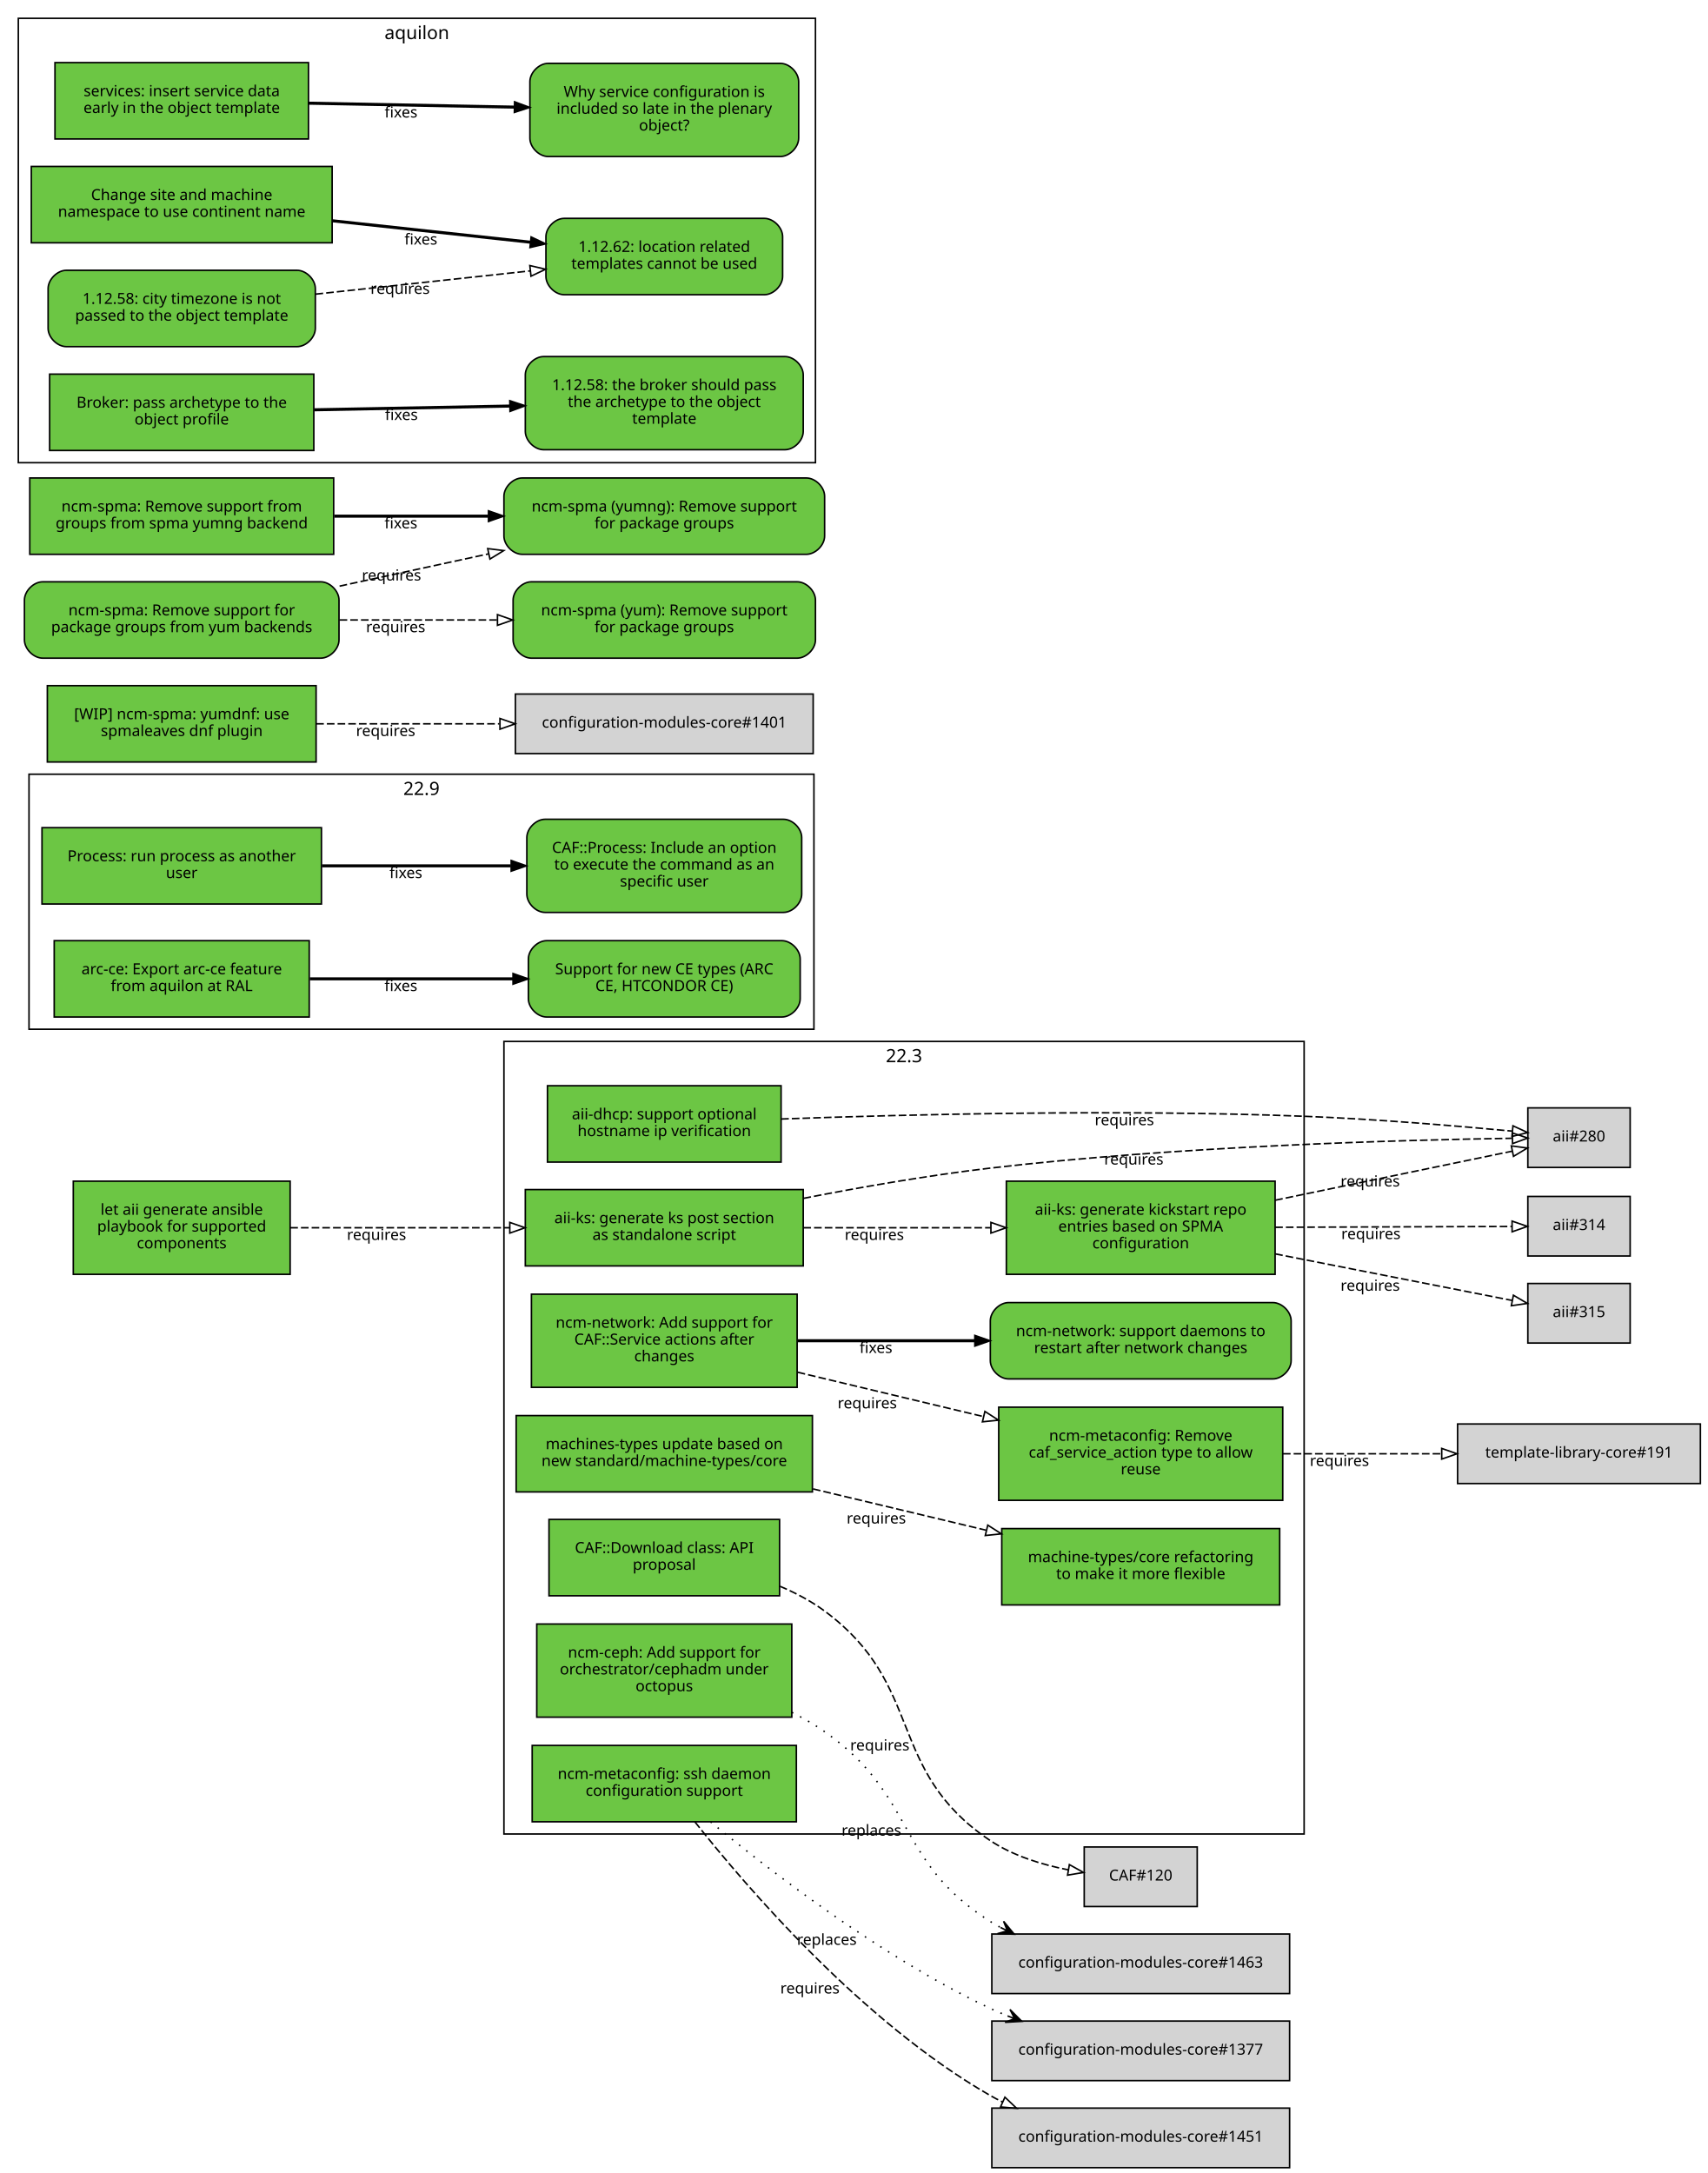
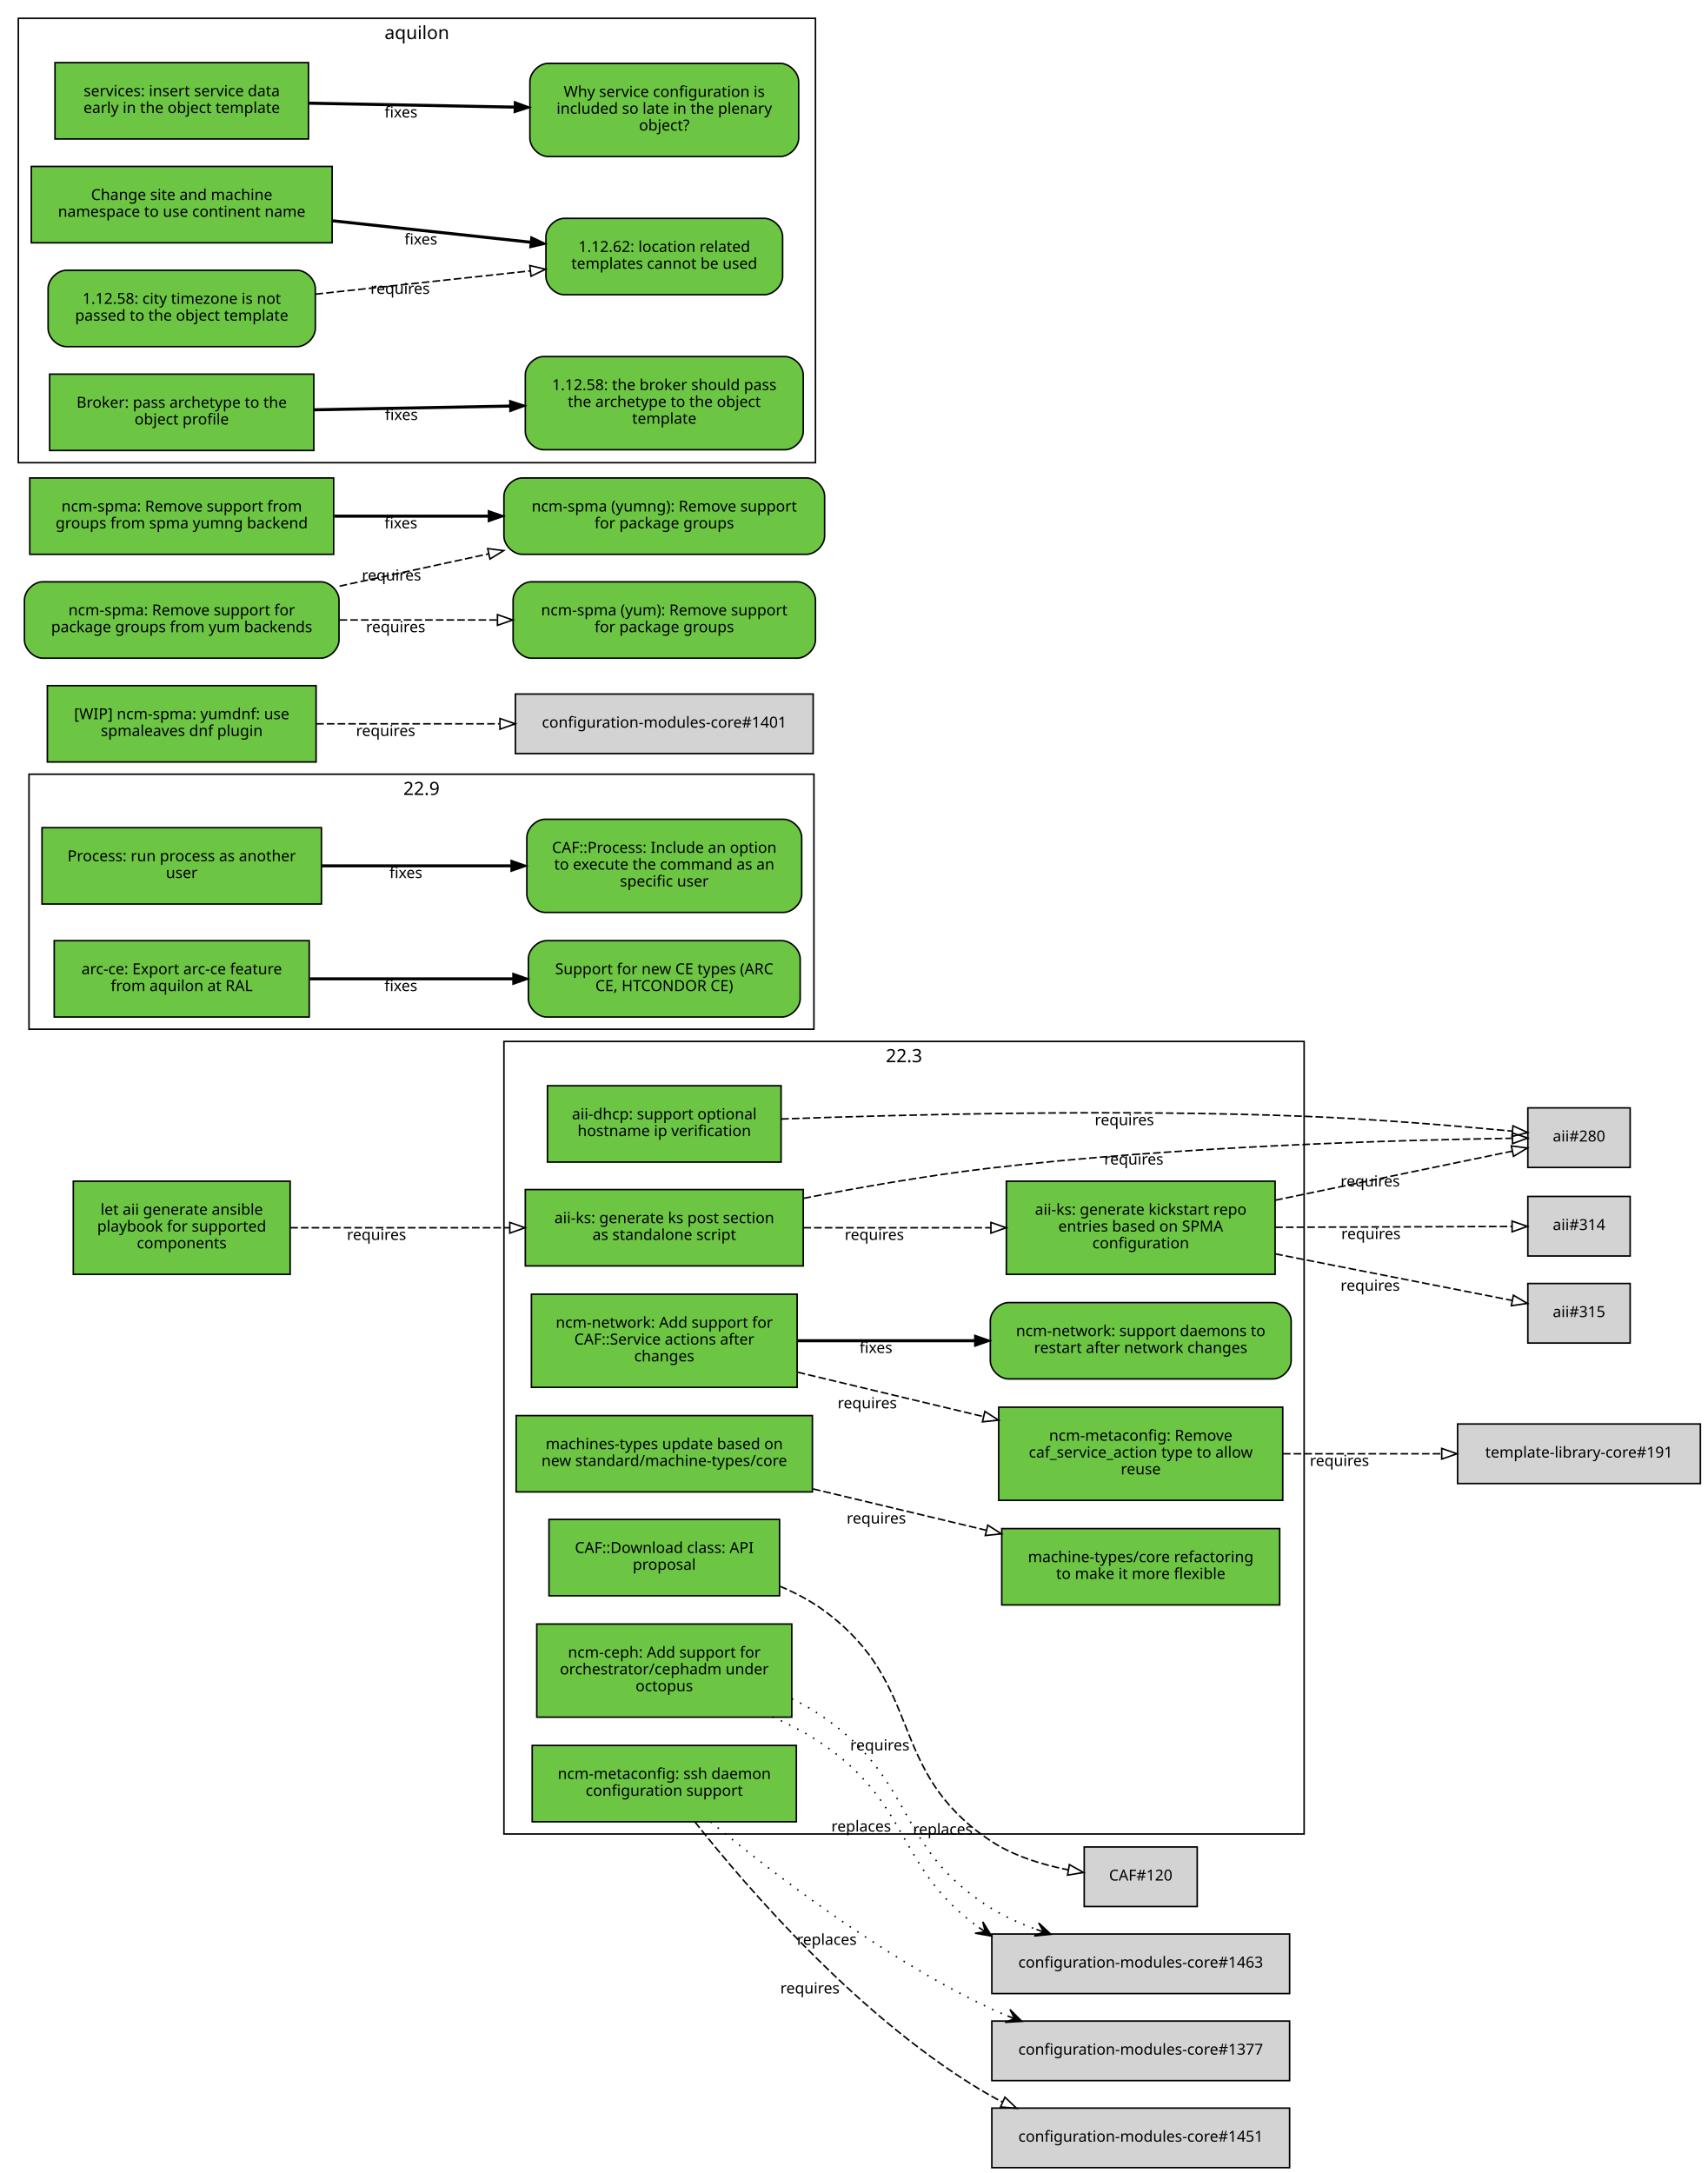
<svg xmlns="http://www.w3.org/2000/svg" xmlns:xlink="http://www.w3.org/1999/xlink" width="1118pt" height="1423pt" viewBox="0.00 0.00 1118.00 1423.00">
  <g id="graph0" class="graph" transform="scale(1 1) rotate(0) translate(4 1419)">
    <polygon fill="white" stroke="white" points="-4,5 -4,-1419 1115,-1419 1115,5 -4,5" />
    <g id="clust4" class="cluster">
      <polygon fill="none" stroke="black" points="8,-1116 8,-1407 530,-1407 530,-1116 8,-1116" />
      <text text-anchor="middle" x="269" y="-1393.4" font-family="Sans" font-size="12.00">aquilon</text>
    </g>
    <g id="clust2" class="cluster">
      <polygon fill="none" stroke="black" points="15,-745 15,-912 529,-912 529,-745 15,-745" />
      <text text-anchor="middle" x="272" y="-898.4" font-family="Sans" font-size="12.00">22.9</text>
    </g>
    <g id="clust1" class="cluster">
      <polygon fill="none" stroke="black" points="326,-218 326,-737 850,-737 850,-218 326,-218" />
      <text text-anchor="middle" x="588" y="-723.4" font-family="Sans" font-size="12.00">22.3</text>
    </g>
    <g id="node1" class="node">
      <g id="a_node1">
        <a xlink:href="https://github.com/quattor/aii/pull/328" xlink:title="aii#328 (pull-request)" target="_parent">
          <polygon fill="#6cc644" stroke="black" points="522,-640 340,-640 340,-590 522,-590 522,-640" />
          <text text-anchor="middle" x="431" y="-618" font-family="Sans" font-size="10.00">aii-ks: generate ks post section</text>
          <text text-anchor="middle" x="431" y="-607" font-family="Sans" font-size="10.00">as standalone script</text>
        </a>
      </g>
    </g>
    <g id="node2" class="node">
      <polygon fill="lightgrey" stroke="black" points="1063.5,-693.5 996.5,-693.5 996.5,-654.5 1063.5,-654.5 1063.5,-693.5" />
      <text text-anchor="middle" x="1030" y="-671.5" font-family="Sans" font-size="10.00">aii#280</text>
    </g>
    <g id="edge1" class="edge">
      <path fill="none" stroke="black" stroke-dasharray="5,2" d="M522.133,-634.255C559.652,-641.572 603.766,-649.274 644,-654 767.61,-668.518 914.782,-672.497 986.065,-673.588" />
      <polygon fill="none" stroke="black" points="986.382,-677.093 996.43,-673.734 986.48,-670.094 986.382,-677.093" />
      <text text-anchor="middle" x="738.473" y="-656.396" font-family="Sans" font-size="10.00">requires</text>
    </g>
    <g id="node3" class="node">
      <g id="a_node3">
        <a xlink:href="https://github.com/quattor/aii/pull/316" xlink:title="aii#316 (pull-request)" target="_parent">
          <polygon fill="#6cc644" stroke="black" points="831,-645.5 655,-645.5 655,-584.5 831,-584.5 831,-645.5" />
          <text text-anchor="middle" x="743" y="-623.5" font-family="Sans" font-size="10.00">aii-ks: generate kickstart repo</text>
          <text text-anchor="middle" x="743" y="-612.5" font-family="Sans" font-size="10.00">entries based on SPMA</text>
          <text text-anchor="middle" x="743" y="-601.5" font-family="Sans" font-size="10.00">configuration</text>
        </a>
      </g>
    </g>
    <g id="edge2" class="edge">
      <path fill="none" stroke="black" stroke-dasharray="5,2" d="M522.081,-615C560.563,-615 605.56,-615 644.792,-615" />
      <polygon fill="none" stroke="black" points="644.899,-618.5 654.899,-615 644.899,-611.5 644.899,-618.5" />
      <text text-anchor="middle" x="568.561" y="-607" font-family="Sans" font-size="10.00">requires</text>
    </g>
    <g id="edge3" class="edge">
      <path fill="none" stroke="black" stroke-dasharray="5,2" d="M831.058,-633.023C882.518,-643.676 945.406,-656.695 986.29,-665.158" />
      <polygon fill="none" stroke="black" points="985.688,-668.608 996.19,-667.208 987.107,-661.753 985.688,-668.608" />
      <text text-anchor="middle" x="893.279" y="-642.044" font-family="Sans" font-size="10.00">requires</text>
    </g>
    <g id="node4" class="node">
      <polygon fill="lightgrey" stroke="black" points="1063.5,-635.5 996.5,-635.5 996.5,-596.5 1063.5,-596.5 1063.5,-635.5" />
      <text text-anchor="middle" x="1030" y="-613.5" font-family="Sans" font-size="10.00">aii#314</text>
    </g>
    <g id="edge4" class="edge">
      <path fill="none" stroke="black" stroke-dasharray="5,2" d="M831.058,-615.305C882.409,-615.486 945.14,-615.706 986.03,-615.849" />
      <polygon fill="none" stroke="black" points="986.177,-619.35 996.19,-615.885 986.202,-612.35 986.177,-619.35" />
      <text text-anchor="middle" x="893.741" y="-607.596" font-family="Sans" font-size="10.00">requires</text>
    </g>
    <g id="node5" class="node">
      <polygon fill="lightgrey" stroke="black" points="1063.5,-578.5 996.5,-578.5 996.5,-539.5 1063.5,-539.5 1063.5,-578.5" />
      <text text-anchor="middle" x="1030" y="-556.5" font-family="Sans" font-size="10.00">aii#315</text>
    </g>
    <g id="edge5" class="edge">
      <path fill="none" stroke="black" stroke-dasharray="5,2" d="M831.058,-597.894C882.518,-587.782 945.406,-575.425 986.29,-567.392" />
      <polygon fill="none" stroke="black" points="987.052,-570.809 996.19,-565.447 985.702,-563.941 987.052,-570.809" />
      <text text-anchor="middle" x="893.279" y="-573.738" font-family="Sans" font-size="10.00">requires</text>
    </g>
    <g id="node6" class="node">
      <g id="a_node6">
        <a xlink:href="https://github.com/quattor/aii/pull/299" xlink:title="aii#299 (pull-request)" target="_parent">
          <polygon fill="#6cc644" stroke="black" points="507.5,-708 354.5,-708 354.5,-658 507.5,-658 507.5,-708" />
          <text text-anchor="middle" x="431" y="-686" font-family="Sans" font-size="10.00">aii-dhcp: support optional</text>
          <text text-anchor="middle" x="431" y="-675" font-family="Sans" font-size="10.00">hostname ip verification</text>
        </a>
      </g>
    </g>
    <g id="edge6" class="edge">
      <path fill="none" stroke="black" stroke-dasharray="5,2" d="M507.544,-686.217C591.286,-689.245 730.343,-692.672 850,-688 896.634,-686.179 949.947,-681.699 986.175,-678.294" />
      <polygon fill="none" stroke="black" points="986.759,-681.754 996.382,-677.32 986.094,-674.786 986.759,-681.754" />
      <text text-anchor="middle" x="732.307" y="-682.165" font-family="Sans" font-size="10.00">requires</text>
    </g>
    <g id="node7" class="node">
      <g id="a_node7">
        <a xlink:href="https://github.com/quattor/aii/pull/331" xlink:title="aii#331 (pull-request)" target="_parent">
          <polygon fill="#6cc644" stroke="black" points="186,-645.5 44,-645.5 44,-584.5 186,-584.5 186,-645.5" />
          <text text-anchor="middle" x="115" y="-623.5" font-family="Sans" font-size="10.00">let aii generate ansible</text>
          <text text-anchor="middle" x="115" y="-612.5" font-family="Sans" font-size="10.00">playbook for supported</text>
          <text text-anchor="middle" x="115" y="-601.5" font-family="Sans" font-size="10.00">components</text>
        </a>
      </g>
    </g>
    <g id="edge7" class="edge">
      <path fill="none" stroke="black" stroke-dasharray="5,2" d="M186.077,-615C228.343,-615 282.883,-615 329.668,-615" />
      <polygon fill="none" stroke="black" points="329.834,-618.5 339.834,-615 329.834,-611.5 329.834,-618.5" />
      <text text-anchor="middle" x="242.574" y="-607" font-family="Sans" font-size="10.00">requires</text>
    </g>
    <g id="node8" class="node">
      <g id="a_node8">
        <a xlink:href="https://github.com/quattor/CAF/pull/257" xlink:title="CAF#257 (pull-request)" target="_parent">
          <polygon fill="#6cc644" stroke="black" points="206.5,-877 23.5,-877 23.5,-827 206.5,-827 206.5,-877" />
          <text text-anchor="middle" x="115" y="-855" font-family="Sans" font-size="10.00">Process: run process as another</text>
          <text text-anchor="middle" x="115" y="-844" font-family="Sans" font-size="10.00">user</text>
        </a>
      </g>
    </g>
    <g id="node9" class="node">
      <g id="a_node9">
        <a xlink:href="https://github.com/quattor/CAF/issues/253" xlink:title="CAF#253 (issue)" target="_parent">
          <path fill="#6cc644" stroke="black" d="M509,-882.5C509,-882.5 353,-882.5 353,-882.5 347,-882.5 341,-876.5 341,-870.5 341,-870.5 341,-833.5 341,-833.5 341,-827.5 347,-821.5 353,-821.5 353,-821.5 509,-821.5 509,-821.5 515,-821.5 521,-827.5 521,-833.5 521,-833.5 521,-870.5 521,-870.5 521,-876.5 515,-882.5 509,-882.5" />
          <text text-anchor="middle" x="431" y="-860.5" font-family="Sans" font-size="10.00">CAF::Process: Include an option</text>
          <text text-anchor="middle" x="431" y="-849.5" font-family="Sans" font-size="10.00">to execute the command as an</text>
          <text text-anchor="middle" x="431" y="-838.5" font-family="Sans" font-size="10.00">specific user</text>
        </a>
      </g>
    </g>
    <g id="edge8" class="edge">
      <path fill="none" stroke="black" stroke-width="2" d="M206.822,-852C245.561,-852 290.88,-852 330.522,-852" />
      <polygon fill="black" stroke="black" points="330.737,-855.5 340.737,-852 330.737,-848.5 330.737,-855.5" />
      <text text-anchor="middle" x="261.782" y="-844" font-family="Sans" font-size="10.00">fixes</text>
    </g>
    <g id="node10" class="node">
      <g id="a_node10">
        <a xlink:href="https://github.com/quattor/CAF/pull/110" xlink:title="CAF#110 (pull-request)" target="_parent">
          <polygon fill="#6cc644" stroke="black" points="506.5,-424 355.5,-424 355.5,-374 506.5,-374 506.5,-424" />
          <text text-anchor="middle" x="431" y="-402" font-family="Sans" font-size="10.00">CAF::Download class: API</text>
          <text text-anchor="middle" x="431" y="-391" font-family="Sans" font-size="10.00">proposal</text>
        </a>
      </g>
    </g>
    <g id="node11" class="node">
      <polygon fill="lightgrey" stroke="black" points="780,-209.5 706,-209.5 706,-170.5 780,-170.5 780,-209.5" />
      <text text-anchor="middle" x="743" y="-187.5" font-family="Sans" font-size="10.00">CAF#120</text>
    </g>
    <g id="edge9" class="edge">
      <path fill="none" stroke="black" stroke-dasharray="5,2" d="M506.719,-380.235C517.084,-375.852 527.186,-370.504 536,-364 602.102,-315.225 575.898,-259.941 644,-214 659.174,-203.764 678.288,-197.885 695.597,-194.513" />
      <polygon fill="none" stroke="black" points="696.275,-197.948 705.537,-192.802 695.088,-191.049 696.275,-197.948" />
      <text text-anchor="middle" x="572.151" y="-272.731" font-family="Sans" font-size="10.00">requires</text>
    </g>
    <g id="node12" class="node">
      <g id="a_node12">
        <a xlink:href="https://github.com/quattor/configuration-modules-core/pull/1490" xlink:title="configuration-modules-core#1490 (pull-request)" target="_parent">
          <polygon fill="#6cc644" stroke="black" points="514.5,-355.5 347.5,-355.5 347.5,-294.5 514.5,-294.5 514.5,-355.5" />
          <text text-anchor="middle" x="431" y="-333.5" font-family="Sans" font-size="10.00">ncm-ceph: Add support for</text>
          <text text-anchor="middle" x="431" y="-322.5" font-family="Sans" font-size="10.00">orchestrator/cephadm under</text>
          <text text-anchor="middle" x="431" y="-311.5" font-family="Sans" font-size="10.00">octopus</text>
        </a>
      </g>
    </g>
    <g id="node13" class="node">
      <polygon fill="lightgrey" stroke="black" points="840.5,-152.5 645.5,-152.5 645.5,-113.5 840.5,-113.5 840.5,-152.5" />
      <text text-anchor="middle" x="743" y="-130.5" font-family="Sans" font-size="10.00">configuration-modules-core#1463</text>
    </g>
    <g id="edge10" class="edge">
-       <path fill="none" stroke="black" stroke-dasharray="1,5" d="M514.567,-297.644C522.072,-293.866 529.344,-289.659 536,-285 595.873,-243.09 582.324,-200.209 644,-161 646.301,-159.537 648.679,-158.15 651.118,-156.833" />
-       <polygon fill="black" stroke="black" points="660.181,-152.368 653.199,-160.824 655.696,-154.577 651.21,-156.787 651.21,-156.787 651.21,-156.787 655.696,-154.577 649.222,-152.75 660.181,-152.368 660.181,-152.368" />
-       <text text-anchor="middle" x="566.663" y="-216.923" font-family="Sans" font-size="10.00">replaces</text>
+       <path fill="none" stroke="black" stroke-dasharray="1,5" d="M501.815,-294.737C513.743,-289.433 525.619,-283.266 536,-276 593.066,-236.054 583.433,-195.227 636.979,-156.805" />
+       <polygon fill="black" stroke="black" points="645.353,-151.154 639.581,-160.478 641.208,-153.951 637.063,-156.748 637.063,-156.748 637.063,-156.748 641.208,-153.951 634.546,-153.018 645.353,-151.154 645.353,-151.154" />
+       <text text-anchor="middle" x="559.948" y="-219.57" font-family="Sans" font-size="10.00">replaces</text>
+     </g>
+     <g id="edge11" class="edge">
+       <path fill="none" stroke="black" stroke-dasharray="1,5" d="M514.567,-306.604C522.072,-302.866 529.344,-298.659 536,-294 595.873,-252.09 582.324,-209.209 644,-170 653.261,-164.113 663.785,-159.435 674.419,-155.598" />
+       <polygon fill="black" stroke="black" points="684.181,-152.3 676.148,-159.763 679.444,-153.9 674.707,-155.5 674.707,-155.5 674.707,-155.5 679.444,-153.9 673.267,-151.237 684.181,-152.3 684.181,-152.3" />
+       <text text-anchor="middle" x="613.385" y="-217.617" font-family="Sans" font-size="10.00">replaces</text>
    </g>
    <g id="node14" class="node">
      <g id="a_node14">
        <a xlink:href="https://github.com/quattor/configuration-modules-core/pull/1452" xlink:title="configuration-modules-core#1452 (pull-request)" target="_parent">
          <polygon fill="#6cc644" stroke="black" points="517.5,-276 344.5,-276 344.5,-226 517.5,-226 517.5,-276" />
          <text text-anchor="middle" x="431" y="-254" font-family="Sans" font-size="10.00">ncm-metaconfig: ssh daemon</text>
          <text text-anchor="middle" x="431" y="-243" font-family="Sans" font-size="10.00">configuration support</text>
        </a>
      </g>
    </g>
    <g id="node15" class="node">
      <polygon fill="lightgrey" stroke="black" points="840.5,-95.5 645.5,-95.5 645.5,-56.5 840.5,-56.5 840.5,-95.5" />
      <text text-anchor="middle" x="743" y="-73.5" font-family="Sans" font-size="10.00">configuration-modules-core#1377</text>
    </g>
-     <g id="edge11" class="edge">
+     <g id="edge12" class="edge">
      <path fill="none" stroke="black" stroke-dasharray="1,5" d="M461.302,-225.961C500.523,-193.6 573.366,-137.451 644,-104 647.778,-102.211 651.694,-100.513 655.689,-98.906" />
      <polygon fill="black" stroke="black" points="665.129,-95.318 657.38,-103.077 660.455,-97.094 655.781,-98.871 655.781,-98.871 655.781,-98.871 660.455,-97.094 654.182,-94.665 665.129,-95.318 665.129,-95.318" />
      <text text-anchor="middle" x="537.444" y="-145.408" font-family="Sans" font-size="10.00">replaces</text>
    </g>
    <g id="node16" class="node">
      <polygon fill="lightgrey" stroke="black" points="840.5,-38.5 645.5,-38.5 645.5,0.5 840.5,0.5 840.5,-38.5" />
      <text text-anchor="middle" x="743" y="-16.5" font-family="Sans" font-size="10.00">configuration-modules-core#1451</text>
    </g>
-     <g id="edge12" class="edge">
+     <g id="edge13" class="edge">
      <path fill="none" stroke="black" stroke-dasharray="5,2" d="M451.039,-225.948C485.052,-182.932 560.551,-95.028 644,-47 646.711,-45.44 649.516,-43.961 652.387,-42.561" />
      <polygon fill="none" stroke="black" points="654.069,-45.642 661.754,-38.349 651.198,-39.258 654.069,-45.642" />
      <text text-anchor="middle" x="526.394" y="-113.542" font-family="Sans" font-size="10.00">requires</text>
    </g>
    <g id="node17" class="node">
      <g id="a_node17">
        <a xlink:href="https://github.com/quattor/configuration-modules-core/pull/1336" xlink:title="configuration-modules-core#1336 (pull-request)" target="_parent">
          <polygon fill="#6cc644" stroke="black" points="518,-571.5 344,-571.5 344,-510.5 518,-510.5 518,-571.5" />
          <text text-anchor="middle" x="431" y="-549.5" font-family="Sans" font-size="10.00">ncm-network: Add support for</text>
          <text text-anchor="middle" x="431" y="-538.5" font-family="Sans" font-size="10.00">CAF::Service actions after</text>
          <text text-anchor="middle" x="431" y="-527.5" font-family="Sans" font-size="10.00">changes</text>
        </a>
      </g>
    </g>
    <g id="node18" class="node">
      <g id="a_node18">
        <a xlink:href="https://github.com/quattor/configuration-modules-core/pull/1335" xlink:title="configuration-modules-core#1335 (pull-request)" target="_parent">
          <polygon fill="#6cc644" stroke="black" points="836,-497.5 650,-497.5 650,-436.5 836,-436.5 836,-497.5" />
          <text text-anchor="middle" x="743" y="-475.5" font-family="Sans" font-size="10.00">ncm-metaconfig: Remove</text>
          <text text-anchor="middle" x="743" y="-464.5" font-family="Sans" font-size="10.00">caf_service_action type to allow</text>
          <text text-anchor="middle" x="743" y="-453.5" font-family="Sans" font-size="10.00">reuse</text>
        </a>
      </g>
    </g>
-     <g id="edge13" class="edge">
+     <g id="edge14" class="edge">
      <path fill="none" stroke="black" stroke-dasharray="5,2" d="M518.352,-520.387C556.091,-511.378 600.633,-500.746 639.992,-491.35" />
      <polygon fill="none" stroke="black" points="640.966,-494.716 649.88,-488.99 639.34,-487.908 640.966,-494.716" />
      <text text-anchor="middle" x="563.923" y="-496.734" font-family="Sans" font-size="10.00">requires</text>
    </g>
    <g id="node19" class="node">
      <g id="a_node19">
        <a xlink:href="https://github.com/quattor/configuration-modules-core/issues/1071" xlink:title="configuration-modules-core#1071 (issue)" target="_parent">
          <path fill="#6cc644" stroke="black" d="M829.5,-566C829.5,-566 656.5,-566 656.5,-566 650.5,-566 644.5,-560 644.5,-554 644.5,-554 644.5,-528 644.5,-528 644.5,-522 650.5,-516 656.5,-516 656.5,-516 829.5,-516 829.5,-516 835.5,-516 841.5,-522 841.5,-528 841.5,-528 841.5,-554 841.5,-554 841.5,-560 835.5,-566 829.5,-566" />
          <text text-anchor="middle" x="743" y="-544" font-family="Sans" font-size="10.00">ncm-network: support daemons to</text>
          <text text-anchor="middle" x="743" y="-533" font-family="Sans" font-size="10.00">restart after network changes</text>
        </a>
      </g>
    </g>
-     <g id="edge14" class="edge">
+     <g id="edge15" class="edge">
      <path fill="none" stroke="black" stroke-width="2" d="M518.352,-541C554.286,-541 596.389,-541 634.312,-541" />
      <polygon fill="black" stroke="black" points="634.371,-544.5 644.371,-541 634.371,-537.5 634.371,-544.5" />
      <text text-anchor="middle" x="569.612" y="-533" font-family="Sans" font-size="10.00">fixes</text>
    </g>
    <g id="node20" class="node">
      <polygon fill="lightgrey" stroke="black" points="1109.5,-486.5 950.5,-486.5 950.5,-447.5 1109.5,-447.5 1109.5,-486.5" />
      <text text-anchor="middle" x="1030" y="-464.5" font-family="Sans" font-size="10.00">template-library-core#191</text>
    </g>
-     <g id="edge15" class="edge">
+     <g id="edge16" class="edge">
      <path fill="none" stroke="black" stroke-dasharray="5,2" d="M836.138,-467C869.447,-467 906.968,-467 940.003,-467" />
      <polygon fill="none" stroke="black" points="940.101,-470.5 950.101,-467 940.101,-463.5 940.101,-470.5" />
      <text text-anchor="middle" x="873.142" y="-459" font-family="Sans" font-size="10.00">requires</text>
    </g>
    <g id="node21" class="node">
      <g id="a_node21">
        <a xlink:href="https://github.com/quattor/configuration-modules-core/pull/1507" xlink:title="configuration-modules-core#1507 (pull-request)" target="_parent">
          <polygon fill="#6cc644" stroke="black" points="203,-970 27,-970 27,-920 203,-920 203,-970" />
          <text text-anchor="middle" x="115" y="-948" font-family="Sans" font-size="10.00">[WIP] ncm-spma: yumdnf: use</text>
          <text text-anchor="middle" x="115" y="-937" font-family="Sans" font-size="10.00">spmaleaves dnf plugin</text>
        </a>
      </g>
    </g>
    <g id="node22" class="node">
      <polygon fill="lightgrey" stroke="black" points="528.5,-964.5 333.5,-964.5 333.5,-925.5 528.5,-925.5 528.5,-964.5" />
      <text text-anchor="middle" x="431" y="-942.5" font-family="Sans" font-size="10.00">configuration-modules-core#1401</text>
    </g>
-     <g id="edge16" class="edge">
+     <g id="edge17" class="edge">
      <path fill="none" stroke="black" stroke-dasharray="5,2" d="M203.05,-945C240.203,-945 283.927,-945 323.027,-945" />
      <polygon fill="none" stroke="black" points="323.391,-948.5 333.391,-945 323.391,-941.5 323.391,-948.5" />
      <text text-anchor="middle" x="248.549" y="-937" font-family="Sans" font-size="10.00">requires</text>
    </g>
    <g id="node23" class="node">
      <g id="a_node23">
        <a xlink:href="https://github.com/quattor/configuration-modules-core/pull/1148" xlink:title="configuration-modules-core#1148 (pull-request)" target="_parent">
          <polygon fill="#6cc644" stroke="black" points="214.5,-1106 15.5,-1106 15.5,-1056 214.5,-1056 214.5,-1106" />
          <text text-anchor="middle" x="115" y="-1084" font-family="Sans" font-size="10.00">ncm-spma: Remove support from</text>
          <text text-anchor="middle" x="115" y="-1073" font-family="Sans" font-size="10.00">groups from spma yumng backend</text>
        </a>
      </g>
    </g>
    <g id="node24" class="node">
      <g id="a_node24">
        <a xlink:href="https://github.com/quattor/configuration-modules-core/issues/952" xlink:title="configuration-modules-core#952 (issue)" target="_parent">
          <path fill="#6cc644" stroke="black" d="M524,-1106C524,-1106 338,-1106 338,-1106 332,-1106 326,-1100 326,-1094 326,-1094 326,-1068 326,-1068 326,-1062 332,-1056 338,-1056 338,-1056 524,-1056 524,-1056 530,-1056 536,-1062 536,-1068 536,-1068 536,-1094 536,-1094 536,-1100 530,-1106 524,-1106" />
          <text text-anchor="middle" x="431" y="-1084" font-family="Sans" font-size="10.00">ncm-spma (yumng): Remove support</text>
          <text text-anchor="middle" x="431" y="-1073" font-family="Sans" font-size="10.00">for package groups</text>
        </a>
      </g>
    </g>
-     <g id="edge17" class="edge">
+     <g id="edge18" class="edge">
      <path fill="none" stroke="black" stroke-width="2" d="M214.921,-1081C246.933,-1081 282.695,-1081 315.726,-1081" />
      <polygon fill="black" stroke="black" points="315.883,-1084.5 325.883,-1081 315.882,-1077.5 315.883,-1084.5" />
      <text text-anchor="middle" x="258.546" y="-1073" font-family="Sans" font-size="10.00">fixes</text>
    </g>
    <g id="node25" class="node">
      <g id="a_node25">
        <a xlink:href="https://github.com/quattor/configuration-modules-core/issues/950" xlink:title="configuration-modules-core#950 (issue)" target="_parent">
          <path fill="#6cc644" stroke="black" d="M206,-1038C206,-1038 24,-1038 24,-1038 18,-1038 12,-1032 12,-1026 12,-1026 12,-1000 12,-1000 12,-994 18,-988 24,-988 24,-988 206,-988 206,-988 212,-988 218,-994 218,-1000 218,-1000 218,-1026 218,-1026 218,-1032 212,-1038 206,-1038" />
          <text text-anchor="middle" x="115" y="-1016" font-family="Sans" font-size="10.00">ncm-spma: Remove support for</text>
          <text text-anchor="middle" x="115" y="-1005" font-family="Sans" font-size="10.00">package groups from yum backends</text>
        </a>
      </g>
    </g>
    <g id="node26" class="node">
      <g id="a_node26">
        <a xlink:href="https://github.com/quattor/configuration-modules-core/issues/951" xlink:title="configuration-modules-core#951 (issue)" target="_parent">
          <path fill="#6cc644" stroke="black" d="M518,-1038C518,-1038 344,-1038 344,-1038 338,-1038 332,-1032 332,-1026 332,-1026 332,-1000 332,-1000 332,-994 338,-988 344,-988 344,-988 518,-988 518,-988 524,-988 530,-994 530,-1000 530,-1000 530,-1026 530,-1026 530,-1032 524,-1038 518,-1038" />
          <text text-anchor="middle" x="431" y="-1016" font-family="Sans" font-size="10.00">ncm-spma (yum): Remove support</text>
          <text text-anchor="middle" x="431" y="-1005" font-family="Sans" font-size="10.00">for package groups</text>
        </a>
      </g>
    </g>
-     <g id="edge18" class="edge">
+     <g id="edge19" class="edge">
      <path fill="none" stroke="black" stroke-dasharray="5,2" d="M218.381,-1013C251.386,-1013 288.071,-1013 321.502,-1013" />
      <polygon fill="none" stroke="black" points="321.765,-1016.5 331.765,-1013 321.765,-1009.5 321.765,-1016.5" />
      <text text-anchor="middle" x="255.107" y="-1005" font-family="Sans" font-size="10.00">requires</text>
    </g>
-     <g id="edge19" class="edge">
+     <g id="edge20" class="edge">
      <path fill="none" stroke="black" stroke-dasharray="5,2" d="M218.381,-1035.17C249.602,-1041.93 284.116,-1049.41 316.053,-1056.32" />
      <polygon fill="none" stroke="black" points="315.361,-1059.75 325.876,-1058.45 316.843,-1052.91 315.361,-1059.75" />
      <text text-anchor="middle" x="252.372" y="-1038.86" font-family="Sans" font-size="10.00">requires</text>
    </g>
    <g id="node27" class="node">
      <g id="a_node27">
        <a xlink:href="https://github.com/quattor/template-library-grid/pull/241" xlink:title="template-library-grid#241 (pull-request)" target="_parent">
          <polygon fill="#6cc644" stroke="black" points="528,-492 334,-492 334,-442 528,-442 528,-492" />
          <text text-anchor="middle" x="431" y="-470" font-family="Sans" font-size="10.00">machines-types update based on</text>
          <text text-anchor="middle" x="431" y="-459" font-family="Sans" font-size="10.00">new standard/machine-types/core</text>
        </a>
      </g>
    </g>
    <g id="node28" class="node">
      <g id="a_node28">
        <a xlink:href="https://github.com/quattor/template-library-standard/pull/140" xlink:title="template-library-standard#140 (pull-request)" target="_parent">
          <polygon fill="#6cc644" stroke="black" points="834,-418 652,-418 652,-368 834,-368 834,-418" />
          <text text-anchor="middle" x="743" y="-396" font-family="Sans" font-size="10.00">machine-types/core refactoring</text>
          <text text-anchor="middle" x="743" y="-385" font-family="Sans" font-size="10.00">to make it more flexible</text>
        </a>
      </g>
    </g>
-     <g id="edge20" class="edge">
+     <g id="edge21" class="edge">
      <path fill="none" stroke="black" stroke-dasharray="5,2" d="M528.387,-443.992C564.372,-435.402 605.301,-425.631 641.636,-416.958" />
      <polygon fill="none" stroke="black" points="642.84,-420.269 651.754,-414.543 641.215,-413.46 642.84,-420.269" />
      <text text-anchor="middle" x="569.849" y="-421.32" font-family="Sans" font-size="10.00">requires</text>
    </g>
    <g id="node29" class="node">
      <g id="a_node29">
        <a xlink:href="https://github.com/quattor/template-library-grid/pull/232" xlink:title="template-library-grid#232 (pull-request)" target="_parent">
          <polygon fill="#6cc644" stroke="black" points="198.5,-803 31.5,-803 31.5,-753 198.5,-753 198.5,-803" />
          <text text-anchor="middle" x="115" y="-781" font-family="Sans" font-size="10.00">arc-ce: Export arc-ce feature</text>
          <text text-anchor="middle" x="115" y="-770" font-family="Sans" font-size="10.00">from aquilon at RAL</text>
        </a>
      </g>
    </g>
    <g id="node30" class="node">
      <g id="a_node30">
        <a xlink:href="https://github.com/quattor/template-library-grid/issues/221" xlink:title="template-library-grid#221 (issue)" target="_parent">
          <path fill="#6cc644" stroke="black" d="M508,-803C508,-803 354,-803 354,-803 348,-803 342,-797 342,-791 342,-791 342,-765 342,-765 342,-759 348,-753 354,-753 354,-753 508,-753 508,-753 514,-753 520,-759 520,-765 520,-765 520,-791 520,-791 520,-797 514,-803 508,-803" />
          <text text-anchor="middle" x="431" y="-781" font-family="Sans" font-size="10.00">Support for new CE types (ARC</text>
          <text text-anchor="middle" x="431" y="-770" font-family="Sans" font-size="10.00">CE, HTCONDOR CE)</text>
        </a>
      </g>
    </g>
-     <g id="edge21" class="edge">
+     <g id="edge22" class="edge">
      <path fill="none" stroke="black" stroke-width="2" d="M198.911,-778C239.702,-778 289.151,-778 331.823,-778" />
      <polygon fill="black" stroke="black" points="331.947,-781.5 341.947,-778 331.947,-774.5 331.947,-781.5" />
      <text text-anchor="middle" x="258.543" y="-770" font-family="Sans" font-size="10.00">fixes</text>
    </g>
    <g id="node31" class="node">
      <g id="a_node31">
        <a xlink:href="https://github.com/quattor/aquilon/pull/115" xlink:title="aquilon#115 (pull-request)" target="_parent">
          <polygon fill="#6cc644" stroke="black" points="198,-1378 32,-1378 32,-1328 198,-1328 198,-1378" />
          <text text-anchor="middle" x="115" y="-1356" font-family="Sans" font-size="10.00">services: insert service data</text>
          <text text-anchor="middle" x="115" y="-1345" font-family="Sans" font-size="10.00">early in the object template</text>
        </a>
      </g>
    </g>
    <g id="node32" class="node">
      <g id="a_node32">
        <a xlink:href="https://github.com/quattor/aquilon/issues/109" xlink:title="aquilon#109 (issue)" target="_parent">
          <path fill="#6cc644" stroke="black" d="M507,-1377.5C507,-1377.5 355,-1377.5 355,-1377.5 349,-1377.5 343,-1371.5 343,-1365.5 343,-1365.5 343,-1328.5 343,-1328.5 343,-1322.5 349,-1316.5 355,-1316.5 355,-1316.5 507,-1316.5 507,-1316.5 513,-1316.5 519,-1322.5 519,-1328.5 519,-1328.5 519,-1365.5 519,-1365.5 519,-1371.5 513,-1377.5 507,-1377.5" />
          <text text-anchor="middle" x="431" y="-1355.5" font-family="Sans" font-size="10.00">Why service configuration is</text>
          <text text-anchor="middle" x="431" y="-1344.5" font-family="Sans" font-size="10.00">included so late in the plenary</text>
          <text text-anchor="middle" x="431" y="-1333.5" font-family="Sans" font-size="10.00">object?</text>
        </a>
      </g>
    </g>
-     <g id="edge22" class="edge">
+     <g id="edge23" class="edge">
      <path fill="none" stroke="black" stroke-width="2" d="M198.09,-1351.43C239.304,-1350.64 289.515,-1349.68 332.663,-1348.86" />
      <polygon fill="black" stroke="black" points="332.965,-1352.35 342.896,-1348.66 332.831,-1345.36 332.965,-1352.35" />
      <text text-anchor="middle" x="258.61" y="-1342.05" font-family="Sans" font-size="10.00">fixes</text>
    </g>
    <g id="node33" class="node">
      <g id="a_node33">
        <a xlink:href="https://github.com/quattor/aquilon/pull/110" xlink:title="aquilon#110 (pull-request)" target="_parent">
          <polygon fill="#6cc644" stroke="black" points="213.5,-1310 16.5,-1310 16.5,-1260 213.5,-1260 213.5,-1310" />
          <text text-anchor="middle" x="115" y="-1288" font-family="Sans" font-size="10.00">Change site and machine</text>
          <text text-anchor="middle" x="115" y="-1277" font-family="Sans" font-size="10.00">namespace to use continent name</text>
        </a>
      </g>
    </g>
    <g id="node34" class="node">
      <g id="a_node34">
        <a xlink:href="https://github.com/quattor/aquilon/issues/104" xlink:title="aquilon#104 (issue)" target="_parent">
          <path fill="#6cc644" stroke="black" d="M496.5,-1276C496.5,-1276 365.5,-1276 365.5,-1276 359.5,-1276 353.5,-1270 353.5,-1264 353.5,-1264 353.5,-1238 353.5,-1238 353.5,-1232 359.5,-1226 365.5,-1226 365.5,-1226 496.5,-1226 496.5,-1226 502.5,-1226 508.5,-1232 508.5,-1238 508.5,-1238 508.5,-1264 508.5,-1264 508.5,-1270 502.5,-1276 496.5,-1276" />
          <text text-anchor="middle" x="431" y="-1254" font-family="Sans" font-size="10.00">1.12.62: location related</text>
          <text text-anchor="middle" x="431" y="-1243" font-family="Sans" font-size="10.00">templates cannot be used</text>
        </a>
      </g>
    </g>
-     <g id="edge23" class="edge">
+     <g id="edge24" class="edge">
      <path fill="none" stroke="black" stroke-width="2" d="M213.63,-1274.43C255.122,-1269.94 303.101,-1264.74 343.32,-1260.39" />
      <polygon fill="black" stroke="black" points="343.804,-1263.85 353.369,-1259.3 343.05,-1256.89 343.804,-1263.85" />
      <text text-anchor="middle" x="271.634" y="-1258.85" font-family="Sans" font-size="10.00">fixes</text>
    </g>
    <g id="node35" class="node">
      <g id="a_node35">
        <a xlink:href="https://github.com/quattor/aquilon/issues/91" xlink:title="aquilon#91 (issue)" target="_parent">
          <path fill="#6cc644" stroke="black" d="M190.5,-1242C190.5,-1242 39.5,-1242 39.5,-1242 33.5,-1242 27.5,-1236 27.5,-1230 27.5,-1230 27.5,-1204 27.5,-1204 27.5,-1198 33.5,-1192 39.5,-1192 39.5,-1192 190.5,-1192 190.5,-1192 196.5,-1192 202.5,-1198 202.5,-1204 202.5,-1204 202.5,-1230 202.5,-1230 202.5,-1236 196.5,-1242 190.5,-1242" />
          <text text-anchor="middle" x="115" y="-1220" font-family="Sans" font-size="10.00">1.12.58: city timezone is not</text>
          <text text-anchor="middle" x="115" y="-1209" font-family="Sans" font-size="10.00">passed to the object template</text>
        </a>
      </g>
    </g>
-     <g id="edge24" class="edge">
+     <g id="edge25" class="edge">
      <path fill="none" stroke="black" stroke-dasharray="5,2" d="M202.633,-1226.38C246.42,-1231.12 299.413,-1236.86 343.22,-1241.6" />
      <polygon fill="none" stroke="black" points="342.962,-1245.1 353.281,-1242.69 343.716,-1238.14 342.962,-1245.1" />
      <text text-anchor="middle" x="258.022" y="-1226.54" font-family="Sans" font-size="10.00">requires</text>
    </g>
    <g id="node36" class="node">
      <g id="a_node36">
        <a xlink:href="https://github.com/quattor/aquilon/pull/89" xlink:title="aquilon#89 (pull-request)" target="_parent">
          <polygon fill="#6cc644" stroke="black" points="201.5,-1174 28.5,-1174 28.5,-1124 201.5,-1124 201.5,-1174" />
          <text text-anchor="middle" x="115" y="-1152" font-family="Sans" font-size="10.00">Broker: pass archetype to the</text>
          <text text-anchor="middle" x="115" y="-1141" font-family="Sans" font-size="10.00">object profile</text>
        </a>
      </g>
    </g>
    <g id="node37" class="node">
      <g id="a_node37">
        <a xlink:href="https://github.com/quattor/aquilon/issues/88" xlink:title="aquilon#88 (issue)" target="_parent">
          <path fill="#6cc644" stroke="black" d="M510,-1185.5C510,-1185.5 352,-1185.5 352,-1185.5 346,-1185.5 340,-1179.5 340,-1173.5 340,-1173.5 340,-1136.5 340,-1136.5 340,-1130.5 346,-1124.5 352,-1124.5 352,-1124.5 510,-1124.5 510,-1124.5 516,-1124.5 522,-1130.5 522,-1136.5 522,-1136.5 522,-1173.5 522,-1173.5 522,-1179.5 516,-1185.5 510,-1185.5" />
          <text text-anchor="middle" x="431" y="-1163.5" font-family="Sans" font-size="10.00">1.12.58: the broker should pass</text>
          <text text-anchor="middle" x="431" y="-1152.5" font-family="Sans" font-size="10.00">the archetype to the object</text>
          <text text-anchor="middle" x="431" y="-1141.5" font-family="Sans" font-size="10.00">template</text>
        </a>
      </g>
    </g>
-     <g id="edge25" class="edge">
+     <g id="edge26" class="edge">
      <path fill="none" stroke="black" stroke-width="2" d="M201.802,-1150.64C241.391,-1151.4 288.643,-1152.3 329.852,-1153.09" />
      <polygon fill="black" stroke="black" points="329.85,-1156.59 339.915,-1153.28 329.984,-1149.59 329.85,-1156.59" />
      <text text-anchor="middle" x="258.872" y="-1143.96" font-family="Sans" font-size="10.00">fixes</text>
    </g>
  </g>
</svg>
